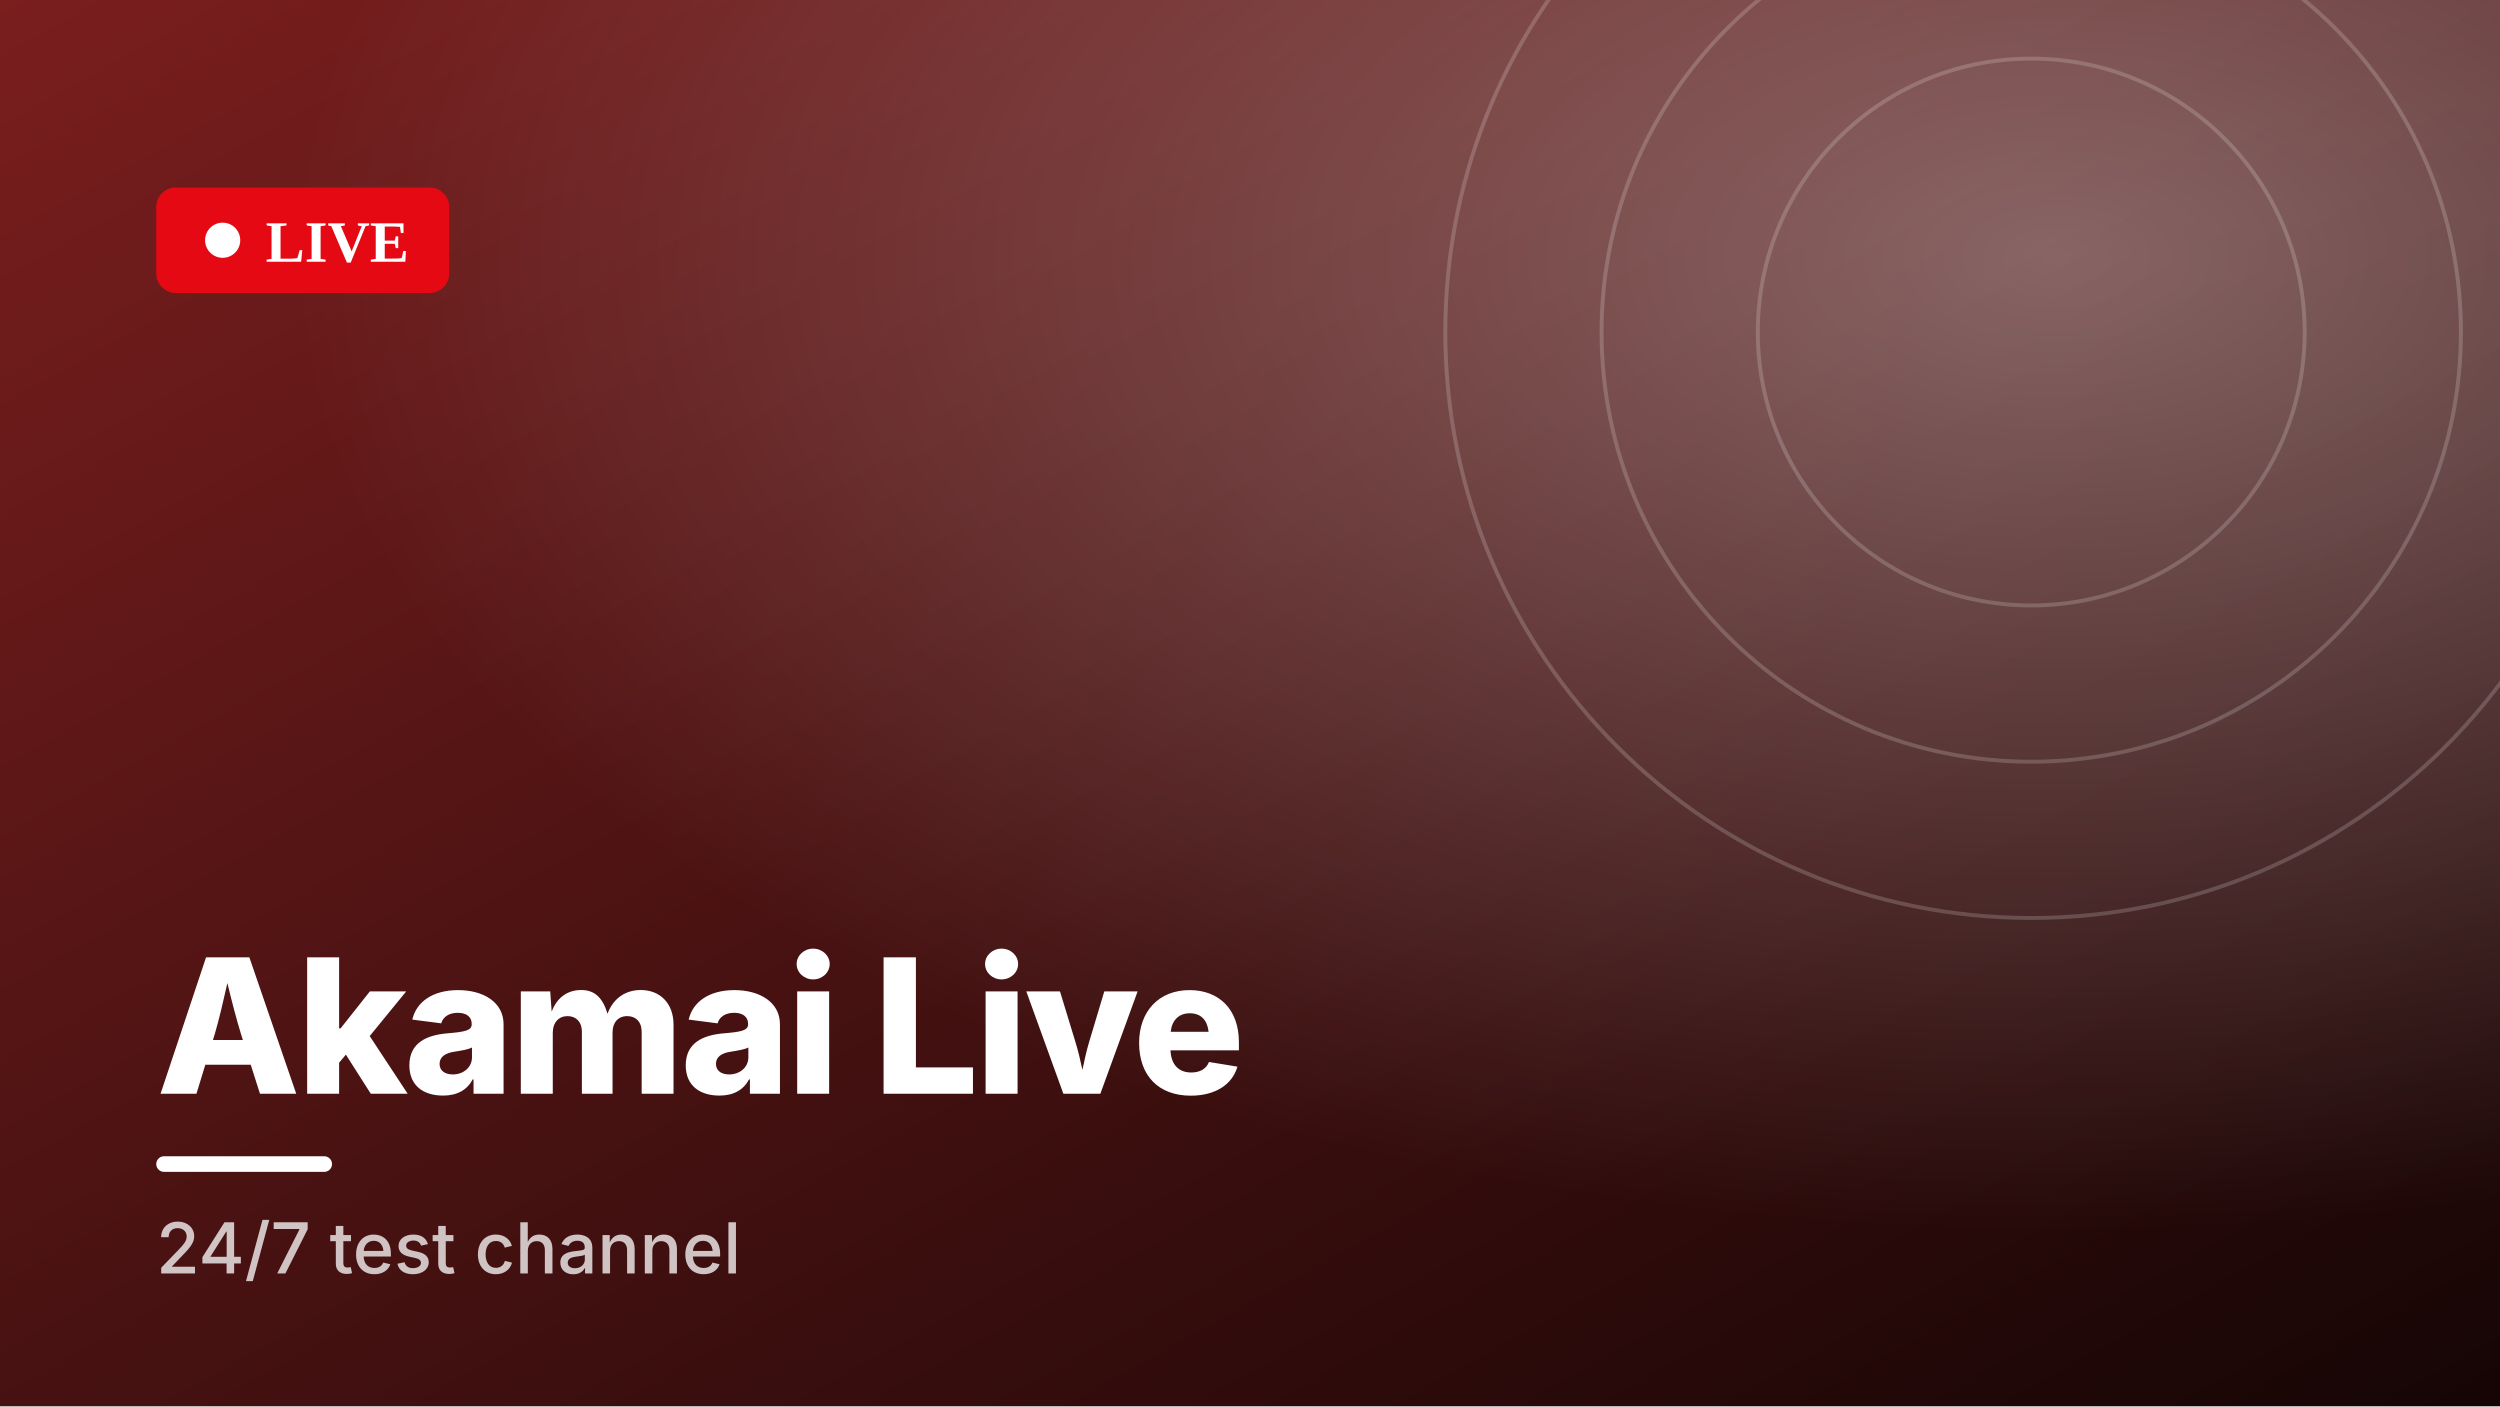
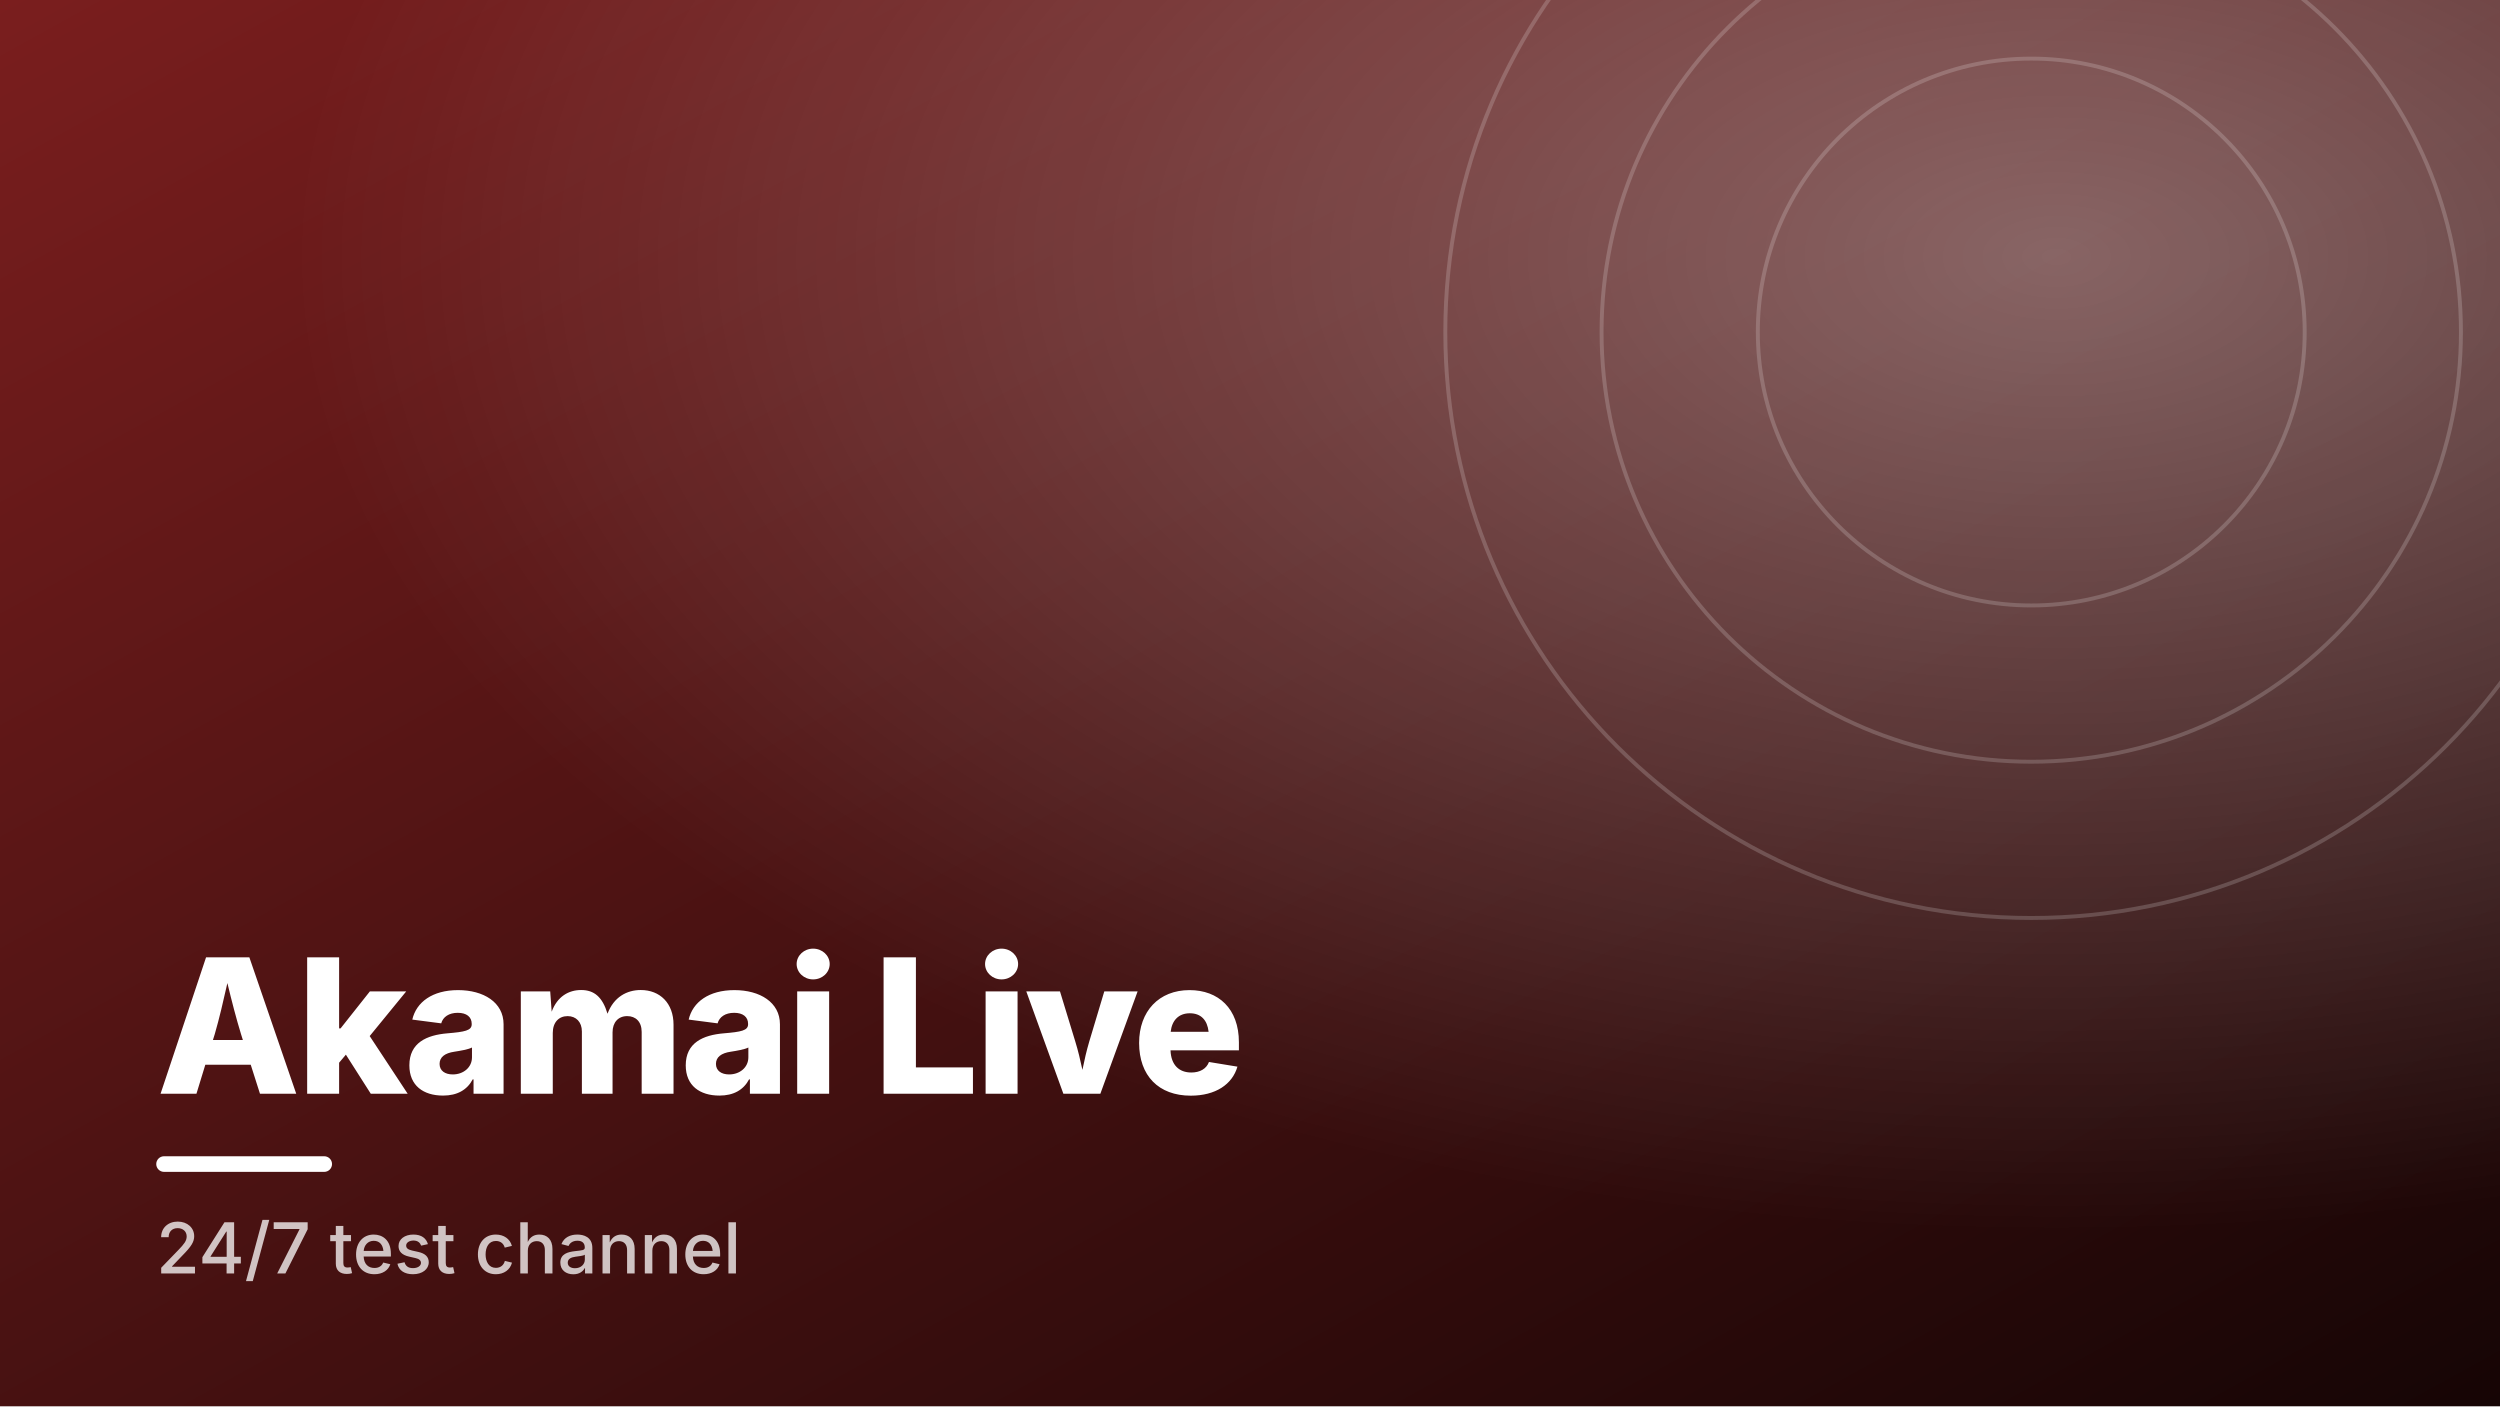
<svg xmlns="http://www.w3.org/2000/svg" viewBox="0 0 1280 720" role="img" aria-label="Akamai Live">
  <defs>
    <linearGradient id="bg" x1="0" y1="0" x2="1" y2="1">
      <stop offset="0" stop-color="#7a1e1e" />
      <stop offset="1" stop-color="#160505" />
    </linearGradient>
    <radialGradient id="glow" cx="0.82" cy="0.18" r="0.7">
      <stop offset="0" stop-color="#ffffff" stop-opacity="0.35" />
      <stop offset="1" stop-color="#ffffff" stop-opacity="0" />
    </radialGradient>
  </defs>
  <rect width="1280" height="720" fill="url(#bg)" />
  <rect width="1280" height="720" fill="url(#glow)" />
  <g fill="none" stroke="#ffffff" stroke-opacity="0.18" stroke-width="2">
    <circle cx="1040" cy="170" r="140" />
    <circle cx="1040" cy="170" r="220" />
    <circle cx="1040" cy="170" r="300" />
  </g>
-   <g transform="translate(80,96)">
-     <rect width="150" height="54" rx="10" fill="#e50914" />
-     <circle cx="34" cy="27" r="9" fill="#fff" />
-     <text x="56" y="38" font-size="30" font-weight="800" fill="#fff">LIVE</text>
-   </g>
  <g font-family="Inter, Segoe UI, Helvetica, Arial, sans-serif">
    <text x="80" y="560" font-size="96" font-weight="800" fill="#ffffff" letter-spacing="-2">Akamai Live</text>
    <rect x="80" y="592" width="90" height="8" rx="4" fill="#ffffff" />
    <text x="80" y="652" font-size="36" font-weight="500" fill="#ffffff" fill-opacity="0.75">24/7 test channel</text>
  </g>
</svg>
